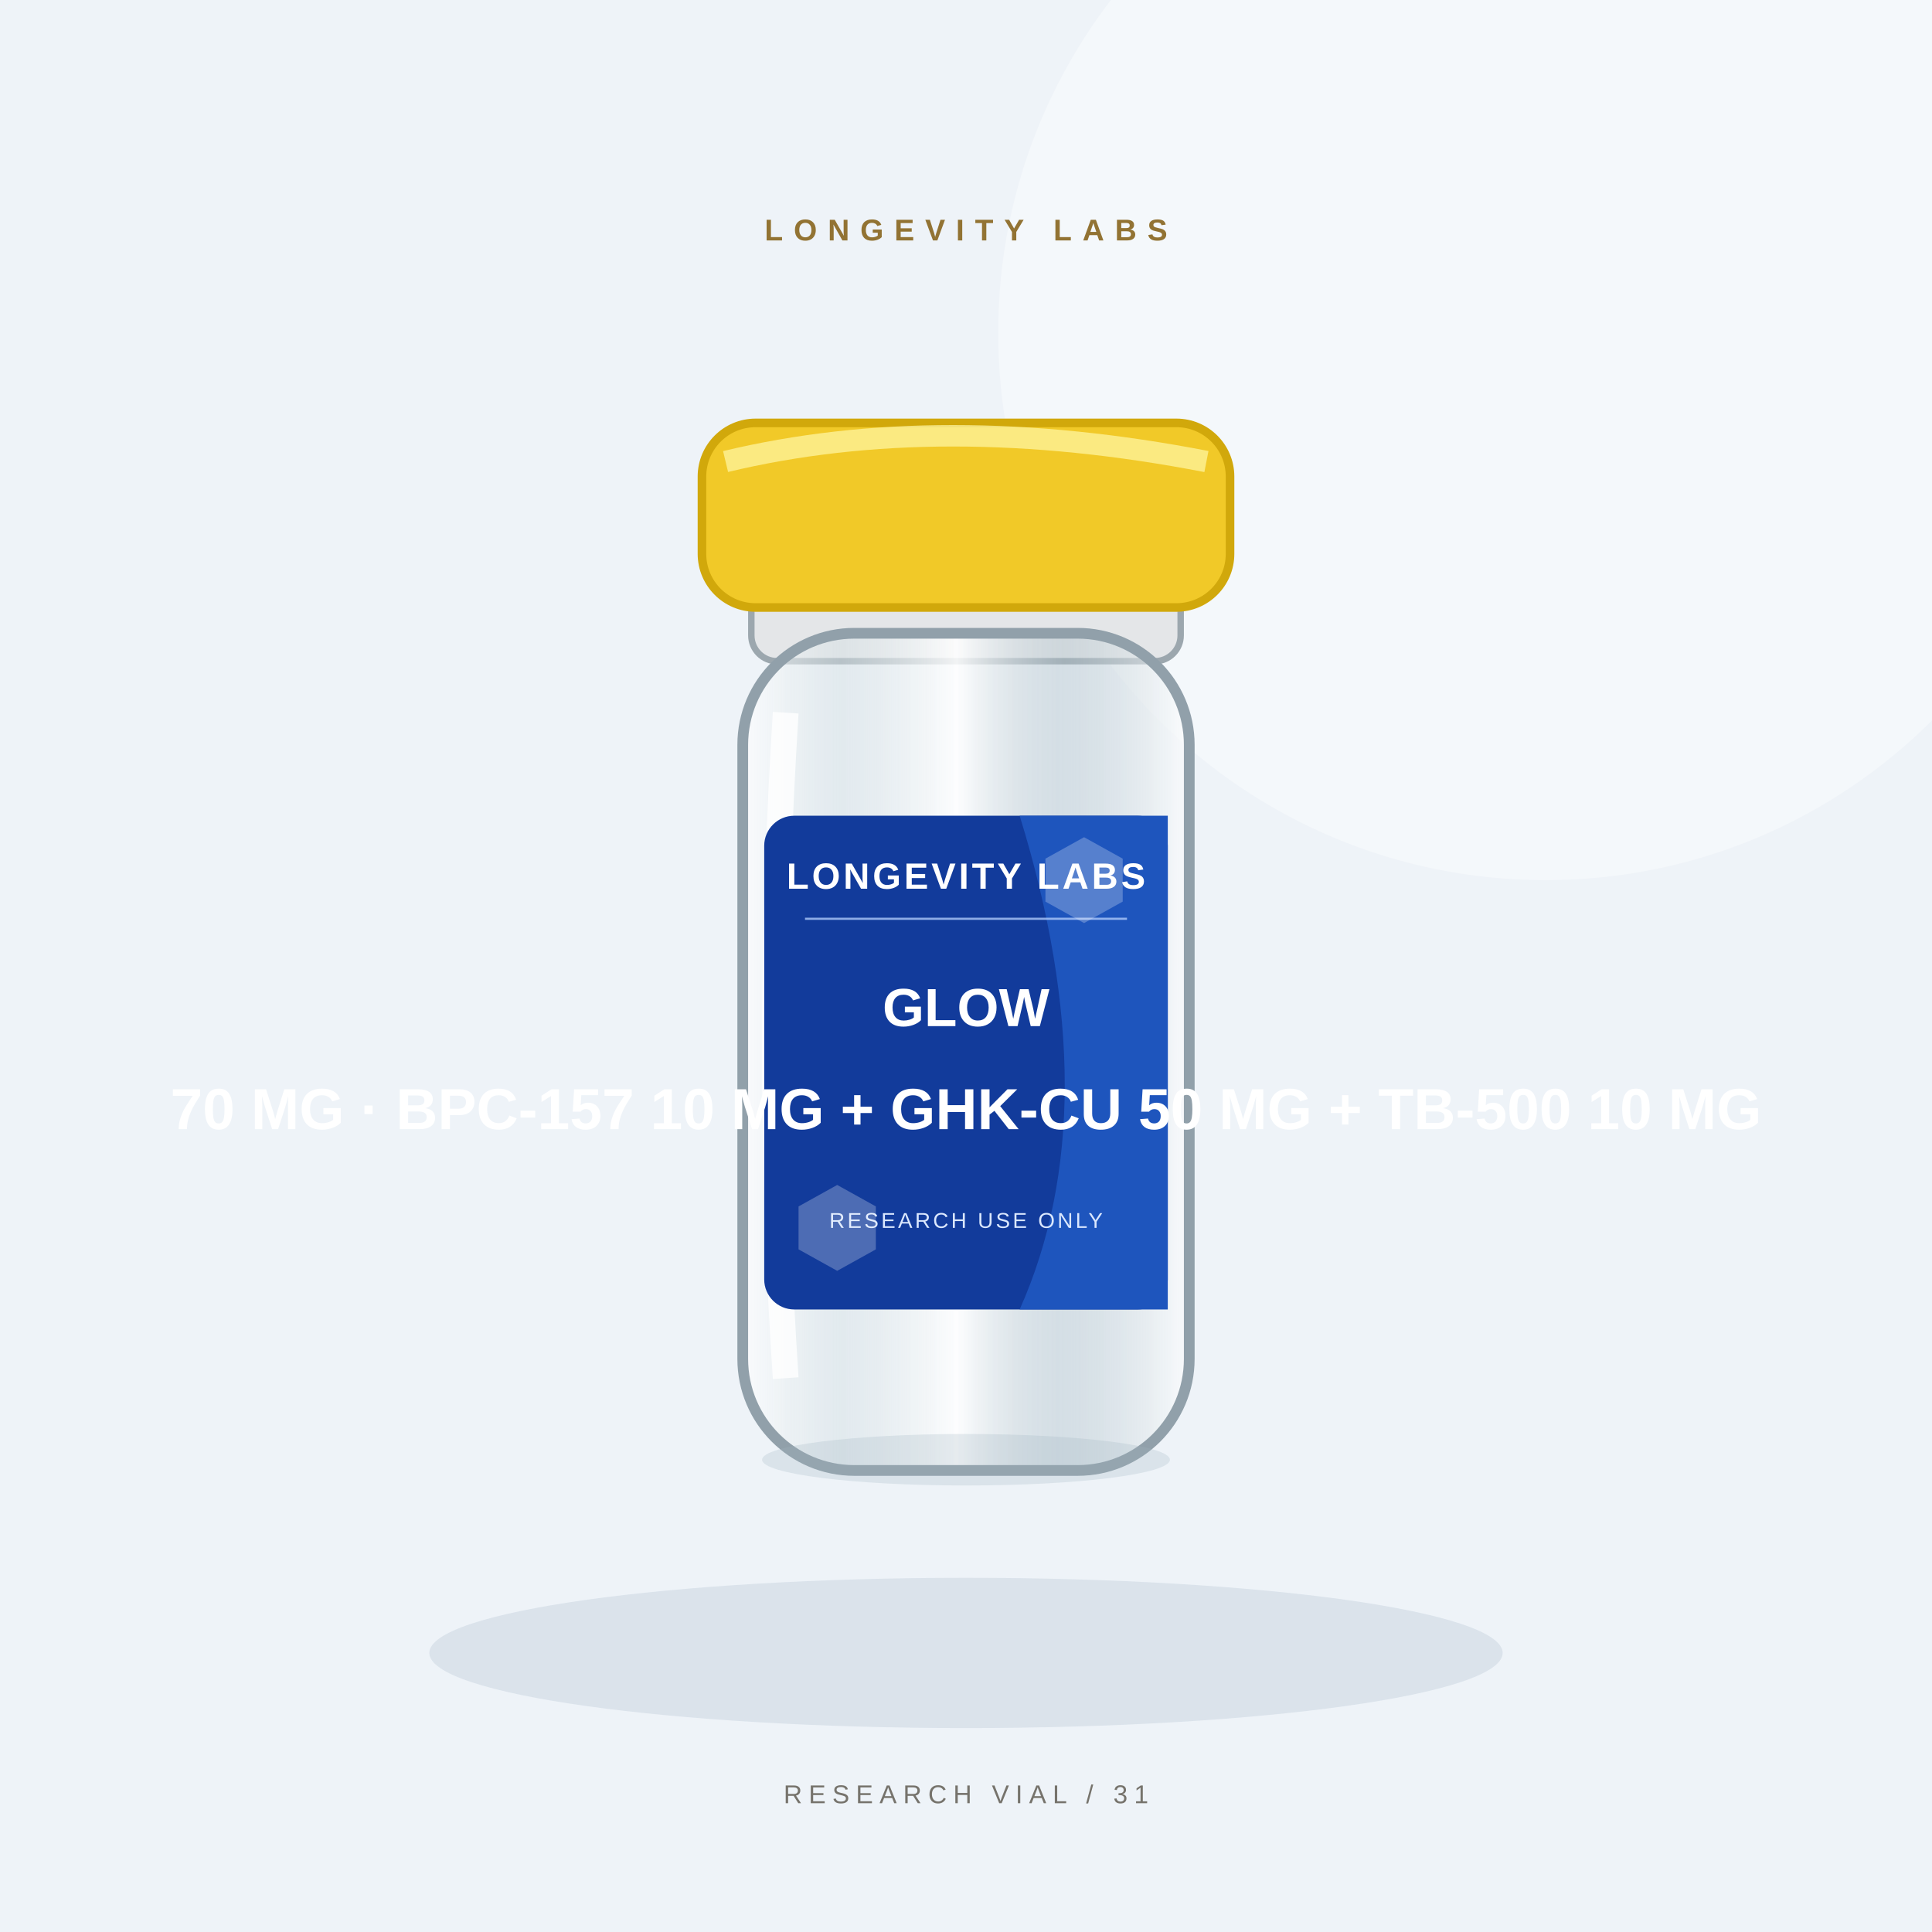
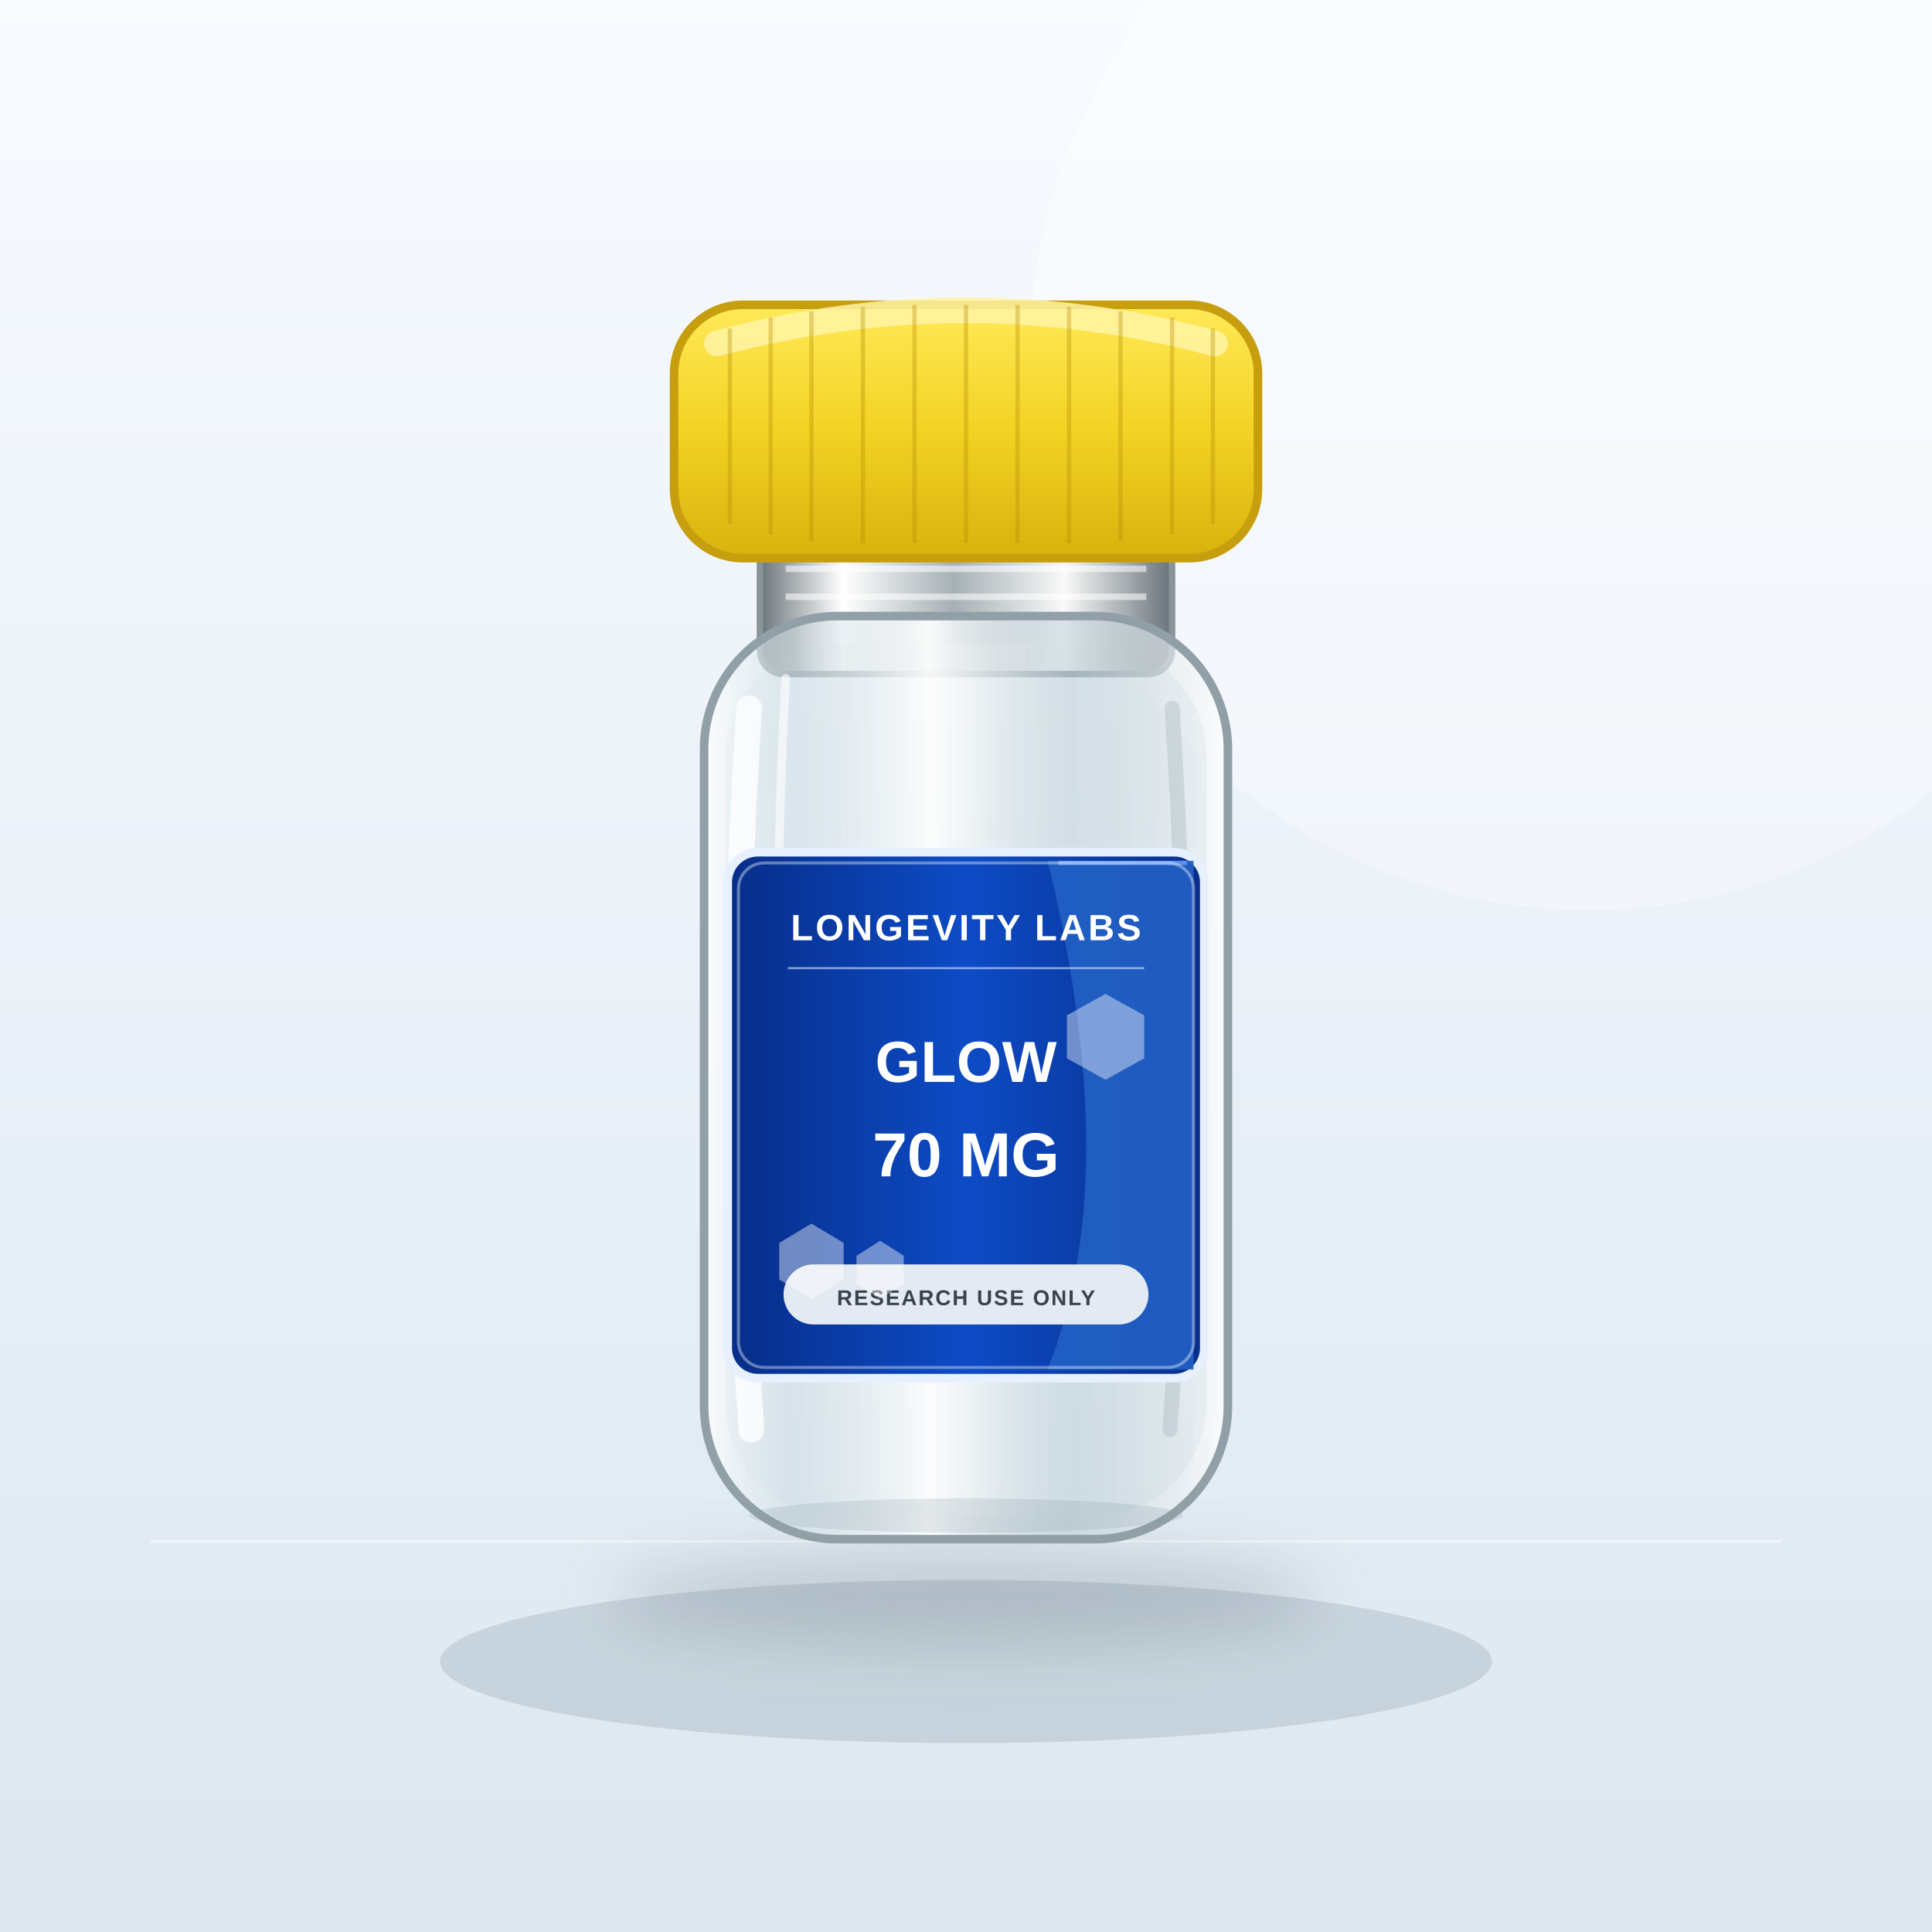
<svg xmlns="http://www.w3.org/2000/svg" width="900" height="900" viewBox="0 0 900 900" role="img" aria-labelledby="title desc">
  <defs>
+     <linearGradient id="vialBg" x2="0" y2="1">
+       <stop stop-color="#f8fbff" />
+       <stop offset="1" stop-color="#dce7f0" />
+     </linearGradient>
+     <linearGradient id="silver" x2="1">
+       <stop stop-color="#6c757b" />
+       <stop offset=".2" stop-color="#fff" />
+       <stop offset=".47" stop-color="#a6b0b5" />
+       <stop offset=".74" stop-color="#f8f9f8" />
+       <stop offset="1" stop-color="#69737a" />
+     </linearGradient>
+     <linearGradient id="yellowCap" x2="0" y2="1">
+       <stop stop-color="#ffe958" />
+       <stop offset=".48" stop-color="#f3d324" />
+       <stop offset="1" stop-color="#d7b20c" />
+     </linearGradient>
+     <linearGradient id="vialGlass" x2="1">
+       <stop stop-color="#fff" stop-opacity=".78" />
+       <stop offset=".17" stop-color="#cedde4" stop-opacity=".5" />
+       <stop offset=".43" stop-color="#fff" stop-opacity=".92" />
+       <stop offset=".7" stop-color="#b8cbd4" stop-opacity=".48" />
+       <stop offset="1" stop-color="#fff" stop-opacity=".8" />
+     </linearGradient>
+     <linearGradient id="innerGlass" x2="1">
+       <stop stop-color="#a8c1ca" stop-opacity=".2" />
+       <stop offset=".5" stop-color="#fff" stop-opacity=".5" />
+       <stop offset="1" stop-color="#91a9b2" stop-opacity=".28" />
+     </linearGradient>
+     <linearGradient id="labelBlue" x2="1">
+       <stop stop-color="#072d88" />
+       <stop offset=".5" stop-color="#0d4bc5" />
+       <stop offset="1" stop-color="#082e8a" />
+     </linearGradient>
    <linearGradient id="clearGlass" x2="1">
      <stop stop-color="#fff" stop-opacity=".72" />
      <stop offset=".22" stop-color="#d5e0e4" stop-opacity=".48" />
      <stop offset=".48" stop-color="#fff" stop-opacity=".86" />
      <stop offset=".72" stop-color="#aec0c9" stop-opacity=".4" />
      <stop offset="1" stop-color="#fff" stop-opacity=".72" />
    </linearGradient>
    <linearGradient id="goldMetal" x2="1">
      <stop stop-color="#8a713d" />
      <stop offset=".25" stop-color="#f2d879" />
      <stop offset=".53" stop-color="#b18d2e" />
      <stop offset=".8" stop-color="#f5da77" />
      <stop offset="1" stop-color="#96782b" />
    </linearGradient>
    <linearGradient id="darkGlass" x2="1">
      <stop stop-color="#080b0c" />
      <stop offset=".26" stop-color="#25292a" />
      <stop offset=".5" stop-color="#090b0b" />
      <stop offset=".76" stop-color="#242727" />
      <stop offset="1" stop-color="#080a0a" />
    </linearGradient>
+     <filter id="softShadow" x="-50%" y="-100%" width="200%" height="300%">
+       <feGaussianBlur stdDeviation="14" />
+     </filter>
  </defs>
-   <rect width="900" height="900" fill="#eef3f8" />
-   <ellipse cx="450" cy="770" rx="250" ry="35" fill="#a8b9ca" opacity=".28" />
-   <circle cx="720" cy="155" r="255" fill="#fff" opacity=".38" />
+   <rect width="900" height="900" fill="url(#vialBg)" />
+   <ellipse cx="450" cy="774" rx="245" ry="38" fill="#6d8290" opacity=".22" />
+   <circle cx="740" cy="164" r="260" fill="#fff" opacity=".34" />
+   <path d="M70 718h760" stroke="#fff" stroke-opacity=".58" />
  <g>
    <g>
-       <rect x="350" y="246" width="200" height="62" rx="12" fill="#e4e6e8" stroke="#9ca7ae" stroke-width="3" />
-       <rect x="327" y="197" width="246" height="86" rx="25" fill="#f1c928" stroke="#d1a80b" stroke-width="4" />
-       <path d="M338 215q100-24 224 0" fill="none" stroke="#fff6a4" stroke-width="10" opacity=".72" />
-       <rect x="346" y="295" width="208" height="390" rx="52" fill="url(#clearGlass)" stroke="#91a0aa" stroke-width="5" />
-       <path d="M366 332q-10 160 0 310" fill="none" stroke="#fff" stroke-width="12" opacity=".8" />
-       <ellipse cx="450" cy="680" rx="95" ry="12" fill="#9eb4c0" opacity=".25" />
-       <rect x="356" y="380" width="188" height="230" rx="14" fill="#123b9b" />
-       <path d="M475 380h69v230h-69q42-94 0-230" fill="#1e55bd" />
-       <text x="450" y="414" text-anchor="middle" fill="#fff" font-family="Arial,sans-serif" font-size="17" font-weight="700" letter-spacing="1.4">LONGEVITY LABS</text>
-       <path d="M375 428h150" stroke="#b7d2ff" opacity=".75" />
-       <text x="450" y="478" text-anchor="middle" fill="#fff" font-family="Arial,sans-serif" font-size="25" font-weight="800">GLOW</text>
-       <text x="450" y="526" text-anchor="middle" fill="#fff" font-family="Arial,sans-serif" font-size="27" font-weight="800">70 MG · BPC-157 10 MG + GHK-CU 50 MG + TB-500 10 MG</text>
-       <text x="450" y="572" text-anchor="middle" fill="#dbe8ff" font-family="Arial,sans-serif" font-size="10" letter-spacing="1.2">RESEARCH USE ONLY</text>
-       <g fill="#fff" opacity=".25">
-         <path d="m505 390 18 10v20l-18 10-18-10v-20z" />
-         <path d="m390 552 18 10v20l-18 10-18-10v-20z" />
+       <ellipse cx="450" cy="744" rx="166" ry="22" fill="#52616a" opacity=".22" filter="url(#softShadow)" />
+       <rect x="354" y="239" width="192" height="75" rx="11" fill="url(#silver)" stroke="#88949a" stroke-width="3" />
+       <path d="M366 252h168M366 265h168M366 278h168" stroke="#fff" stroke-opacity=".55" stroke-width="3" />
+       <rect x="314" y="142" width="272" height="118" rx="32" fill="url(#yellowCap)" stroke="#c79e0d" stroke-width="4" />
+       <path d="M334 160Q450 129 566 160" fill="none" stroke="#fff4a6" stroke-width="12" stroke-linecap="round" opacity=".84" />
+       <g stroke="#b88f08" stroke-opacity=".37" stroke-width="2">
+         <path d="M340 153v91M359 148v101M378 145v107M402 143v110M426 142v111M450 142v111M474 142v111M498 143v110M522 145v107M546 148v101M565 153v91" />
      </g>
+       <rect x="328" y="287" width="244" height="430" rx="62" fill="url(#vialGlass)" stroke="#91a0a7" stroke-width="4" />
+       <rect x="338" y="300" width="224" height="406" rx="52" fill="url(#innerGlass)" opacity=".34" />
+       <path d="M349 330Q338 493 350 666" fill="none" stroke="#fff" stroke-width="12" stroke-linecap="round" opacity=".78" />
+       <path d="M366 316Q359 445 366 558" fill="none" stroke="#fff" stroke-width="4" stroke-linecap="round" opacity=".6" />
+       <path d="M546 330Q557 493 545 666" fill="none" stroke="#90a1a9" stroke-width="7" stroke-linecap="round" opacity=".28" />
+       <ellipse cx="450" cy="706" rx="101" ry="8" fill="#879aa4" opacity=".22" />
+       <rect x="339" y="397" width="222" height="245" rx="14" fill="url(#labelBlue)" stroke="#e7f0ff" stroke-width="4" />
+       <path d="M488 401h68v237h-68q36-90 0-237" fill="#2260c4" opacity=".9" />
+       <path d="M493 402h60" stroke="#71a2f3" stroke-width="2" opacity=".76" />
+       <text x="450" y="438" text-anchor="middle" fill="#fff" font-family="Arial,sans-serif" font-size="17" font-weight="800" letter-spacing="1.1">LONGEVITY LABS</text>
+       <path d="M367 451h166" stroke="#c8dcff" stroke-opacity=".62" />
+       <text x="450" y="504" text-anchor="middle" fill="#fff" font-family="Arial,sans-serif" font-size="27" font-weight="800" letter-spacing=".2">GLOW</text>
+       <text x="450" y="548" text-anchor="middle" fill="#fff" font-family="Arial,sans-serif" font-size="29" font-weight="800">70 MG</text>
+       <rect x="365" y="589" width="170" height="28" rx="14" fill="#e4eaf1" />
+       <text x="450" y="608" text-anchor="middle" fill="#39434b" font-family="Arial,sans-serif" font-size="10" font-weight="700" letter-spacing=".7">RESEARCH USE ONLY</text>
+       <g fill="#fff" opacity=".42">
+         <path d="m515 463 18 10v20l-18 10-18-10v-20z" />
+         <path d="m378 570 15 9v17l-15 9-15-9v-17z" />
+         <path d="m410 578 11 7v13l-11 7-11-7v-13z" />
+       </g>
+       <rect x="344" y="402" width="212" height="235" rx="12" fill="none" stroke="#f5f8ff" stroke-opacity=".4" stroke-width="1.4" />
    </g>
  </g>
-   <text x="450" y="112" text-anchor="middle" fill="#927333" font-family="Arial,sans-serif" font-size="14" font-weight="700" letter-spacing="5">LONGEVITY LABS</text>
-   <text x="450" y="840" text-anchor="middle" fill="#76736c" font-family="Arial,sans-serif" font-size="12" letter-spacing="3">RESEARCH VIAL / 31</text>
</svg>
